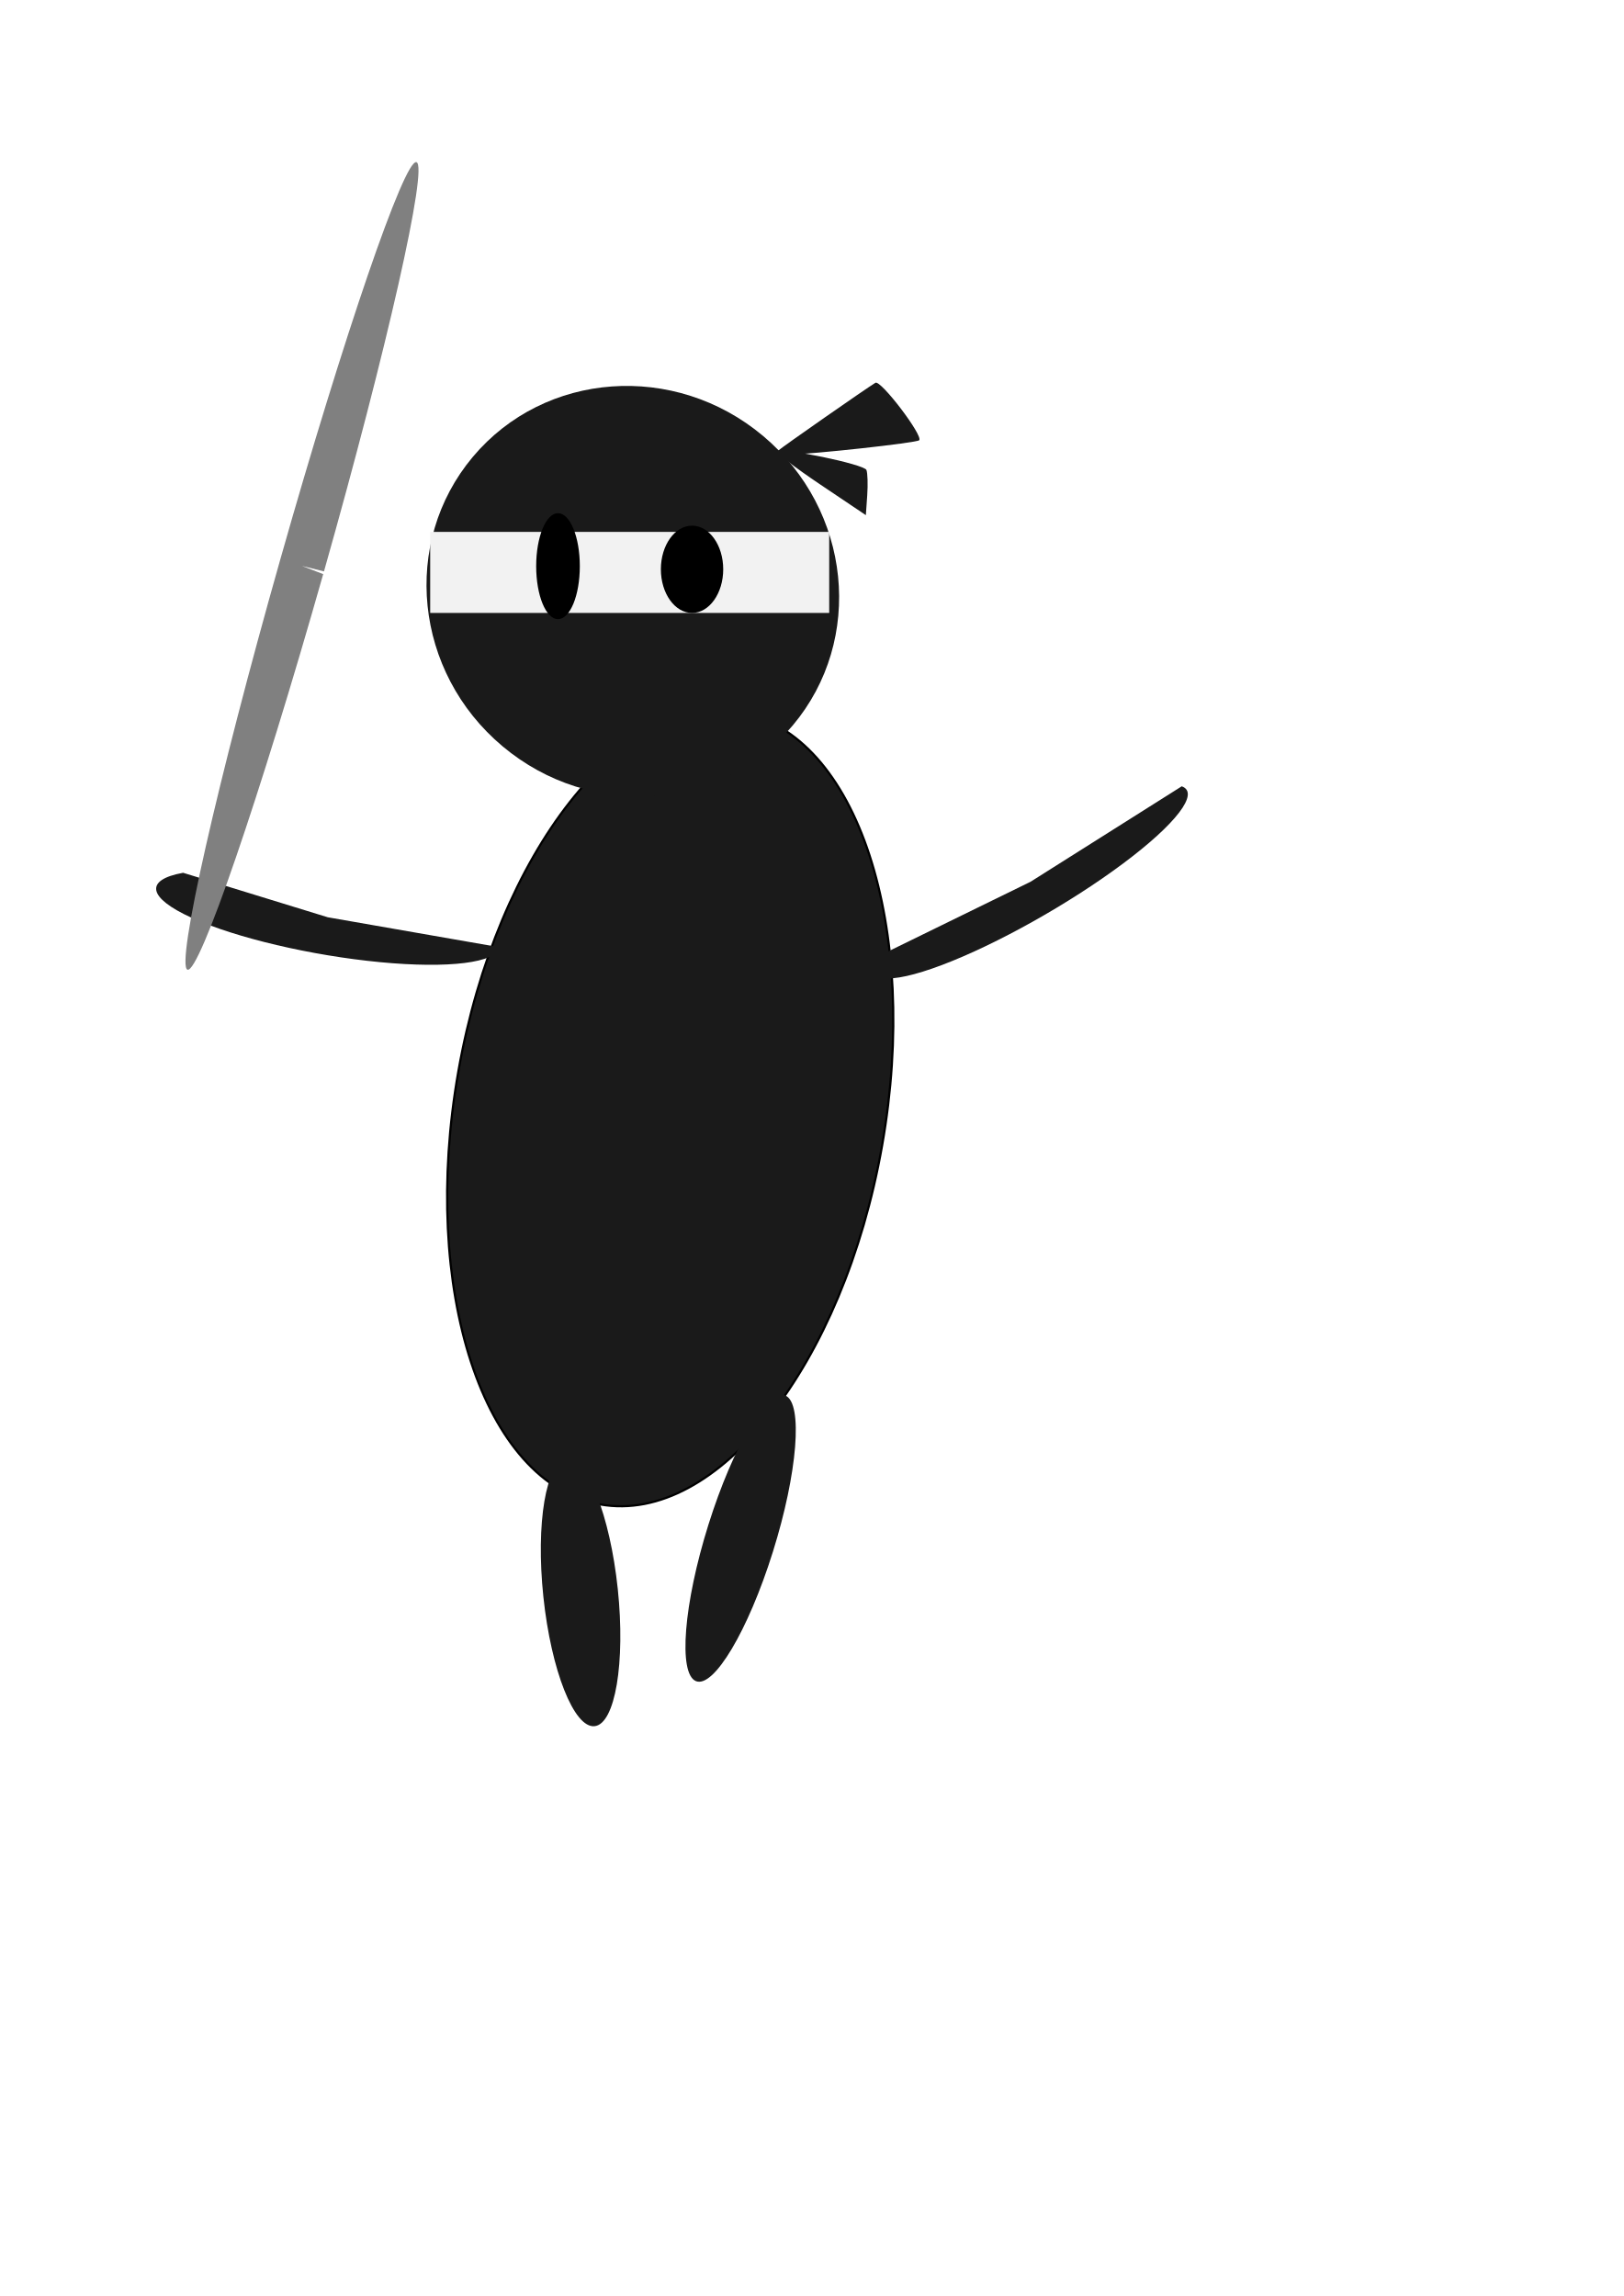
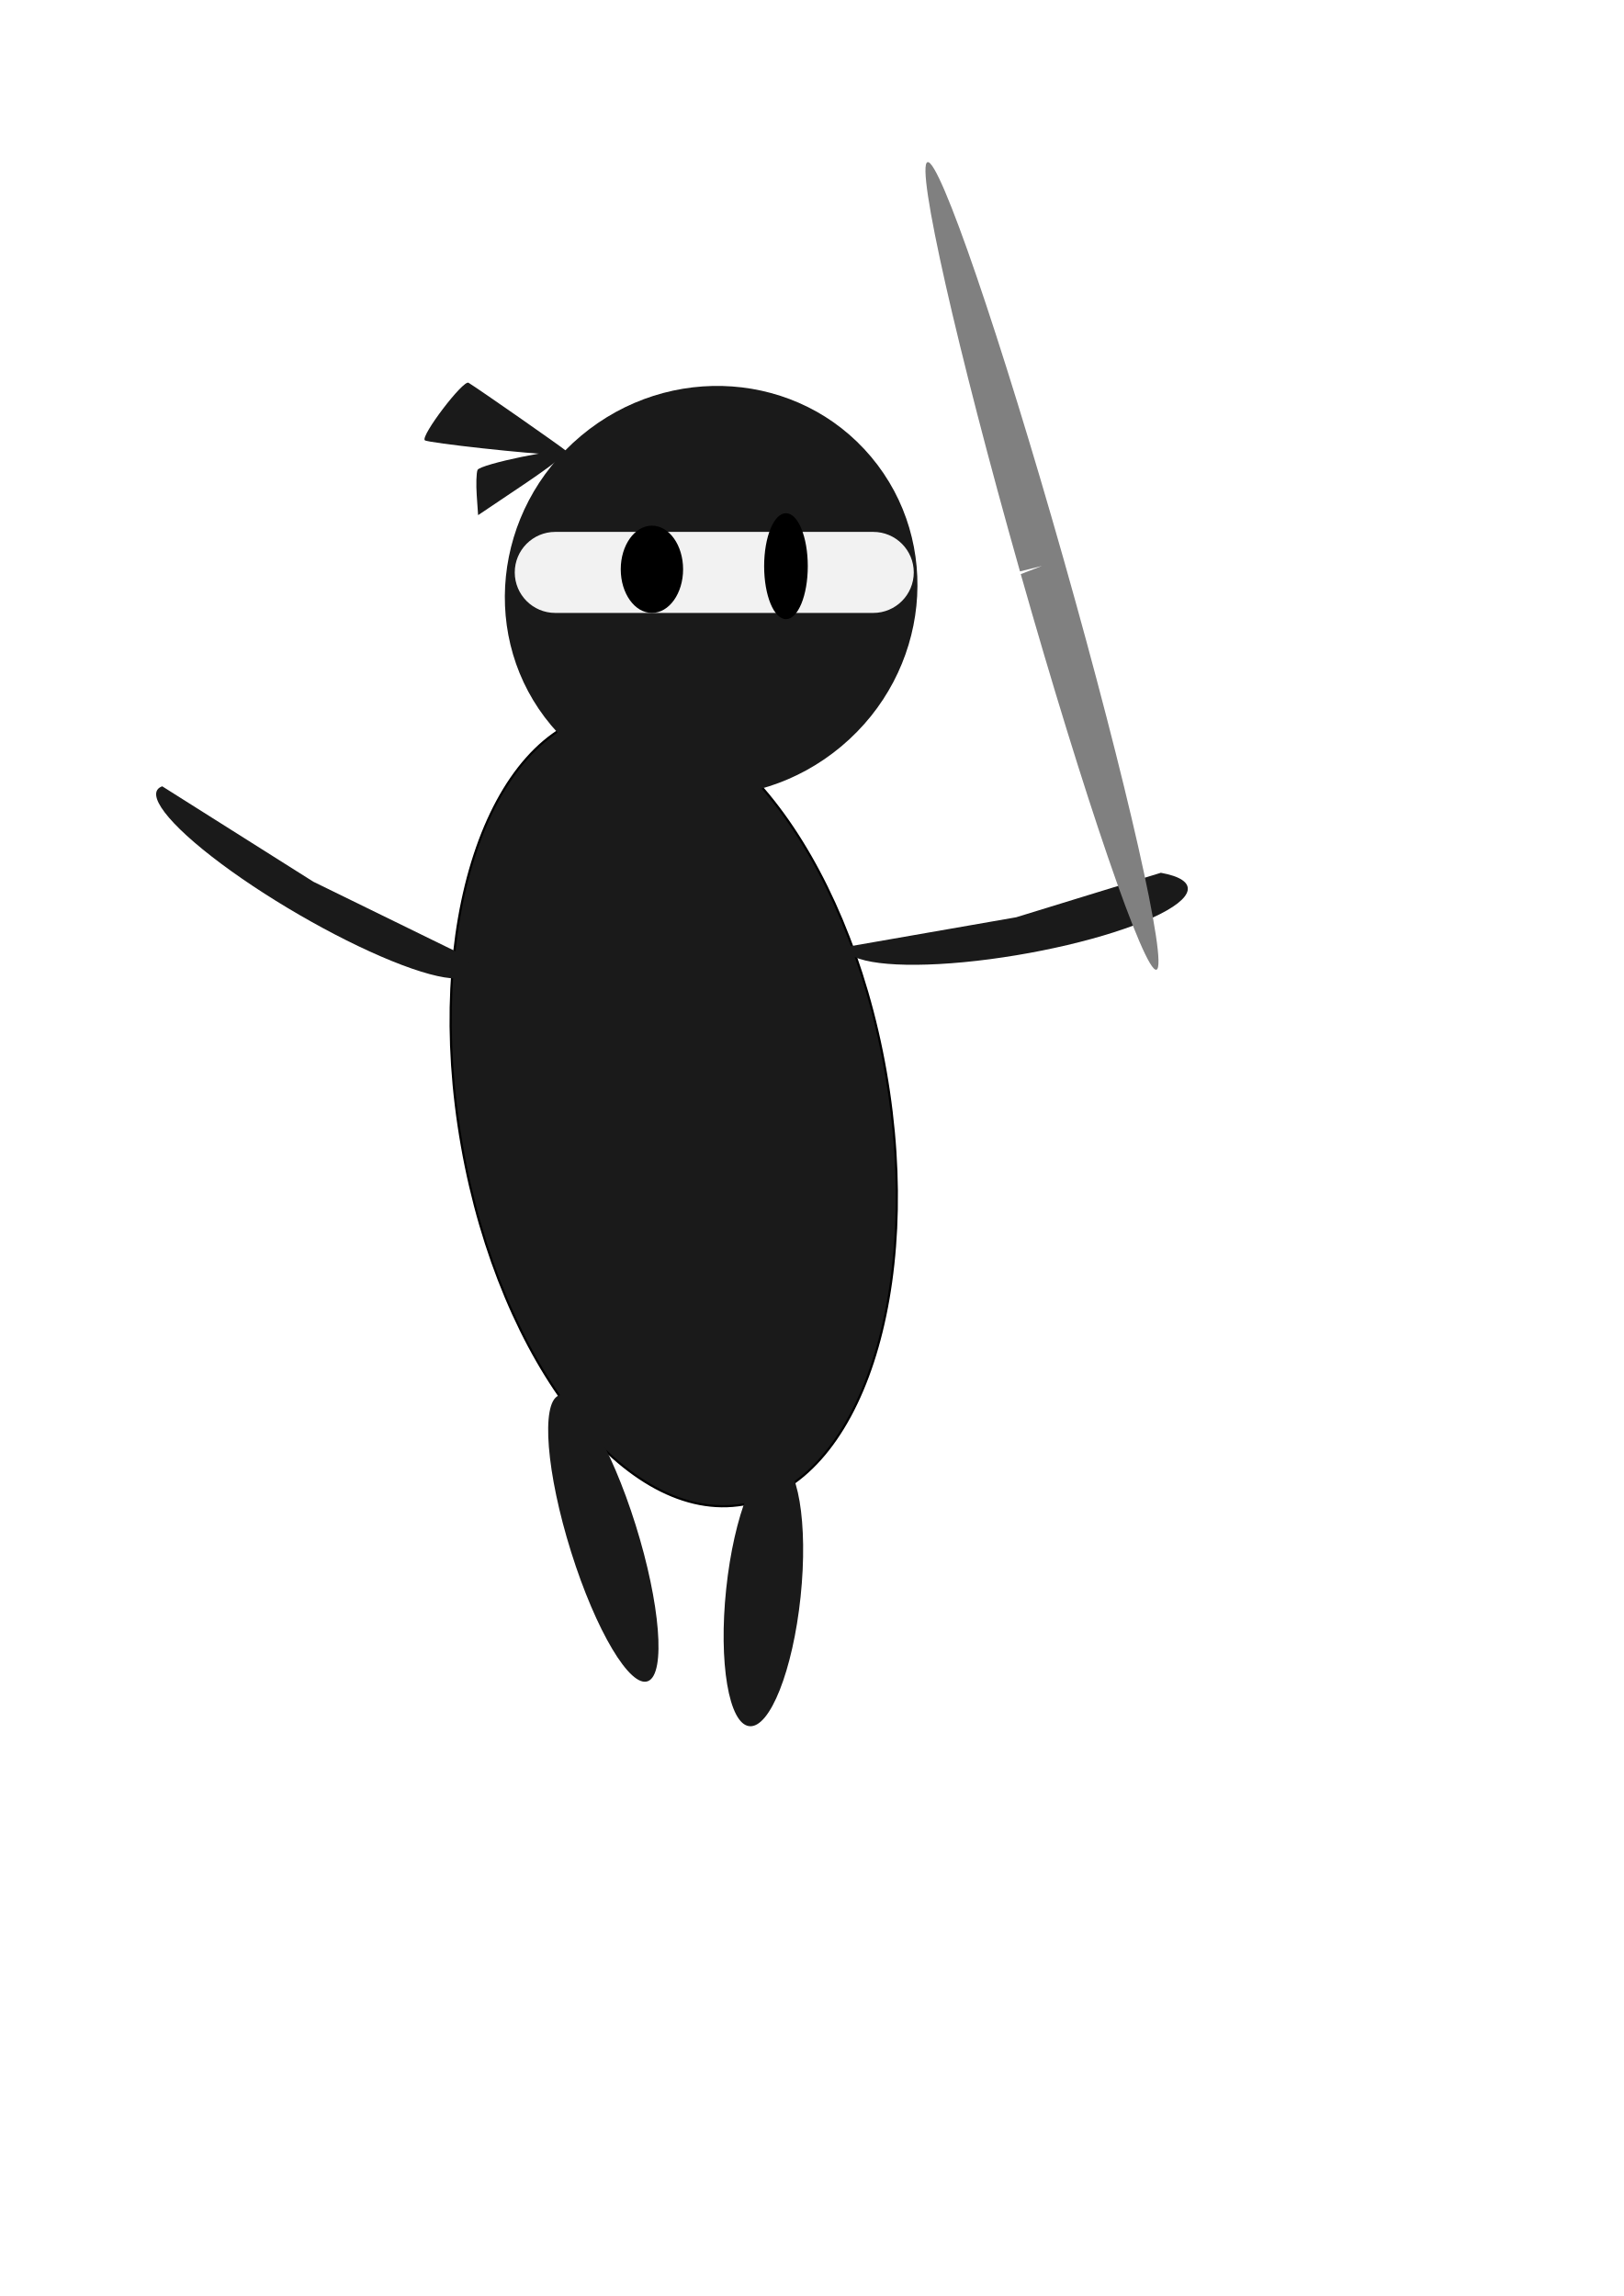
<svg xmlns="http://www.w3.org/2000/svg" width="210mm" height="297mm" viewBox="0 0 744.094 1052.362" id="svg2" version="1.1">
  <defs id="defs4" />
  <g id="layer1">
-     <ellipse style="fill:#1a1a1a;fill-rule:evenodd;stroke:#000000;stroke-width:1px;stroke-linecap:butt;stroke-linejoin:miter;stroke-opacity:1" id="path3336" cx="390.703" cy="447.023" rx="98.571" ry="184.286" transform="matrix(0.9848077,0.1736482,-0.1736482,0.9848077,0,0)" />
-     <ellipse style="fill:#1a1a1a" id="path3338" cx="396.306" cy="21.139" rx="95.714" ry="92.857" transform="matrix(0.7660444,0.6427876,-0.6427876,0.7660444,0,0)" />
-     <ellipse style="fill:#1a1a1a" id="path3340" cx="188.288" cy="753.908" rx="17.143" ry="61.429" transform="matrix(0.9945219,-0.1045285,0.1045285,0.9945219,0,0)" />
-     <ellipse style="fill:#1a1a1a" id="path3342" cx="537.316" cy="519.837" rx="16.03" ry="68.574" transform="matrix(0.9211926,0.3891068,-0.2992545,0.9541733,0,0)" />
-     <rect style="fill:#f2f2f2" id="rect3344" width="182.857" height="37.143" x="197.143" y="243.791" ry="18.571" rx="0" />
-     <rect style="fill:#f2f2f2" id="rect3346" width="17.143" height="5.714" x="285.714" y="272.362" />
-     <ellipse style="fill:#000000" id="path3348" cx="255.714" cy="259.505" rx="10" ry="24.286" />
-     <ellipse style="fill:#000000" id="path3350" cx="317.143" cy="260.934" rx="14.286" ry="20" />
-     <path style="fill:#1a1a1a" d="m 356.492,206.632 c 1.88,-1.711 40.04,-28.345 44.683,-31.187 2.408,-1.474 22.056,24.345 20.052,26.35 -1.19,1.19 -49.412,6.473 -59.684,6.539 -4.049,0.026 -6.166,-0.687 -5.051,-1.701 z" id="path3364" />
-     <path style="fill:#1a1a1a" d="m 375.916,222.084 c -11.485,-7.718 -20.386,-14.528 -19.781,-15.132 2.011,-2.011 39.917,5.827 40.928,8.463 0.542,1.413 0.704,6.649 0.36,11.636 l -0.626,9.066 -20.881,-14.033 z" id="path3366" />
+     <ellipse style="fill:#1a1a1a;fill-rule:evenodd;stroke:#000000;stroke-width:1px;stroke-linecap:butt;stroke-linejoin:miter;stroke-opacity:1" id="path3336" cx="-215.837" cy="553.972" rx="98.571" ry="184.286" transform="matrix(-0.9848077,0.1736482,0.1736482,0.9848077,0,0)" />
+     <ellipse style="fill:#1a1a1a" id="path3338" cx="-75.499" cy="417.03" rx="95.714" ry="92.857" transform="matrix(-0.7660444,0.6427876,0.6427876,0.7660444,0,0)" />
+     <ellipse style="fill:#1a1a1a" id="path3340" cx="-424.236" cy="689.529" rx="17.143" ry="61.429" transform="matrix(-0.9945219,-0.1045285,-0.1045285,0.9945219,0,0)" />
+     <ellipse style="fill:#1a1a1a" id="path3342" cx="-53.06" cy="760.59" rx="16.03" ry="68.574" transform="matrix(-0.9211926,0.3891068,0.2992545,0.9541733,0,0)" />
+     <rect style="fill:#f2f2f2" id="rect3344" width="182.857" height="37.143" x="-418.754" y="243.791" ry="18.571" rx="18.571" transform="scale(-1,1)" />
+     <rect style="fill:#f2f2f2" id="rect3346" width="17.143" height="5.714" x="-330.183" y="272.362" transform="scale(-1,1)" />
+     <ellipse style="fill:#000000" id="path3348" cx="-360.183" cy="259.505" rx="10" ry="24.286" transform="scale(-1,1)" />
+     <ellipse style="fill:#000000" id="path3350" cx="-298.754" cy="260.934" rx="14.286" ry="20" transform="scale(-1,1)" />
+     <path style="fill:#1a1a1a" d="m 259.405,206.632 c -1.88,-1.711 -40.04,-28.345 -44.683,-31.187 -2.408,-1.474 -22.056,24.345 -20.052,26.35 1.19,1.19 49.412,6.473 59.684,6.539 4.049,0.026 6.166,-0.687 5.051,-1.701 z" id="path3364" />
+     <path style="fill:#1a1a1a" d="m 239.981,222.084 c 11.485,-7.718 20.386,-14.528 19.781,-15.132 -2.011,-2.011 -39.917,5.827 -40.928,8.463 -0.542,1.413 -0.704,6.649 -0.36,11.636 l 0.626,9.066 20.881,-14.033 z" id="path3366" />
    <path style="fill:#1a1a1a" d="" id="path3368" />
    <path style="fill:#1a1a1a" d="" id="path3370" />
    <path style="fill:#1a1a1a" d="" id="path3372" />
    <path style="fill:#1a1a1a" d="" id="path3374" />
-     <path d="m -200.791,755.051 a 81.933,21.076 0 0 1 -54.086,19.821 81.933,21.076 0 0 1 -90.851,-6.348 81.933,21.076 0 0 1 -7.668,-24.136 l 70.673,10.663 z" id="path3395" style="fill:#1a1a1a" transform="matrix(0.8455493,-0.5338974,0.9420966,0.3353416,0,0)" />
-     <path d="m 300.074,388.341 a 79.802,17.173 0 0 1 -52.68,16.15 79.802,17.173 0 0 1 -88.488,-5.172 79.802,17.173 0 0 1 -7.469,-19.666 l 68.835,8.688 z" id="path3395-0" style="fill:#1a1a1a" transform="matrix(0.9851093,0.1719291,-0.1719291,0.9851093,0,0)" />
-     <path style="fill:#808080" d="M 148.114,263.151 A 10.38,192.359 15.822 0 1 85.913,444.454 10.38,192.359 15.822 0 1 128.491,256.259 10.38,192.359 15.822 0 1 190.836,74.32 10.38,192.359 15.822 0 1 148.468,261.901 l -10.077,-2.509 z" id="path4238" />
+     <path d="m -463.382,336.98 a 81.933,21.076 0 0 1 -54.086,19.821 81.933,21.076 0 0 1 -90.851,-6.348 81.933,21.076 0 0 1 -7.668,-24.136 l 70.673,10.663 z" id="path3395" style="fill:#1a1a1a" transform="matrix(-0.8455493,-0.5338974,-0.9420966,0.3353416,0,0)" />
+     <path d="m -306.652,494.232 a 79.802,17.173 0 0 1 -52.68,16.15 79.802,17.173 0 0 1 -88.488,-5.172 79.802,17.173 0 0 1 -7.469,-19.666 l 68.835,8.688 z" id="path3395-0" style="fill:#1a1a1a" transform="matrix(-0.9851093,0.1719291,0.1719291,0.9851093,0,0)" />
+     <path style="fill:#808080" d="M 467.783,263.151 A 192.359,10.38 74.178 0 0 529.984,444.454 192.359,10.38 74.178 0 0 487.406,256.259 192.359,10.38 74.178 0 0 425.061,74.32 192.359,10.38 74.178 0 0 467.429,261.901 l 10.077,-2.509 z" id="path4238" />
  </g>
</svg>
